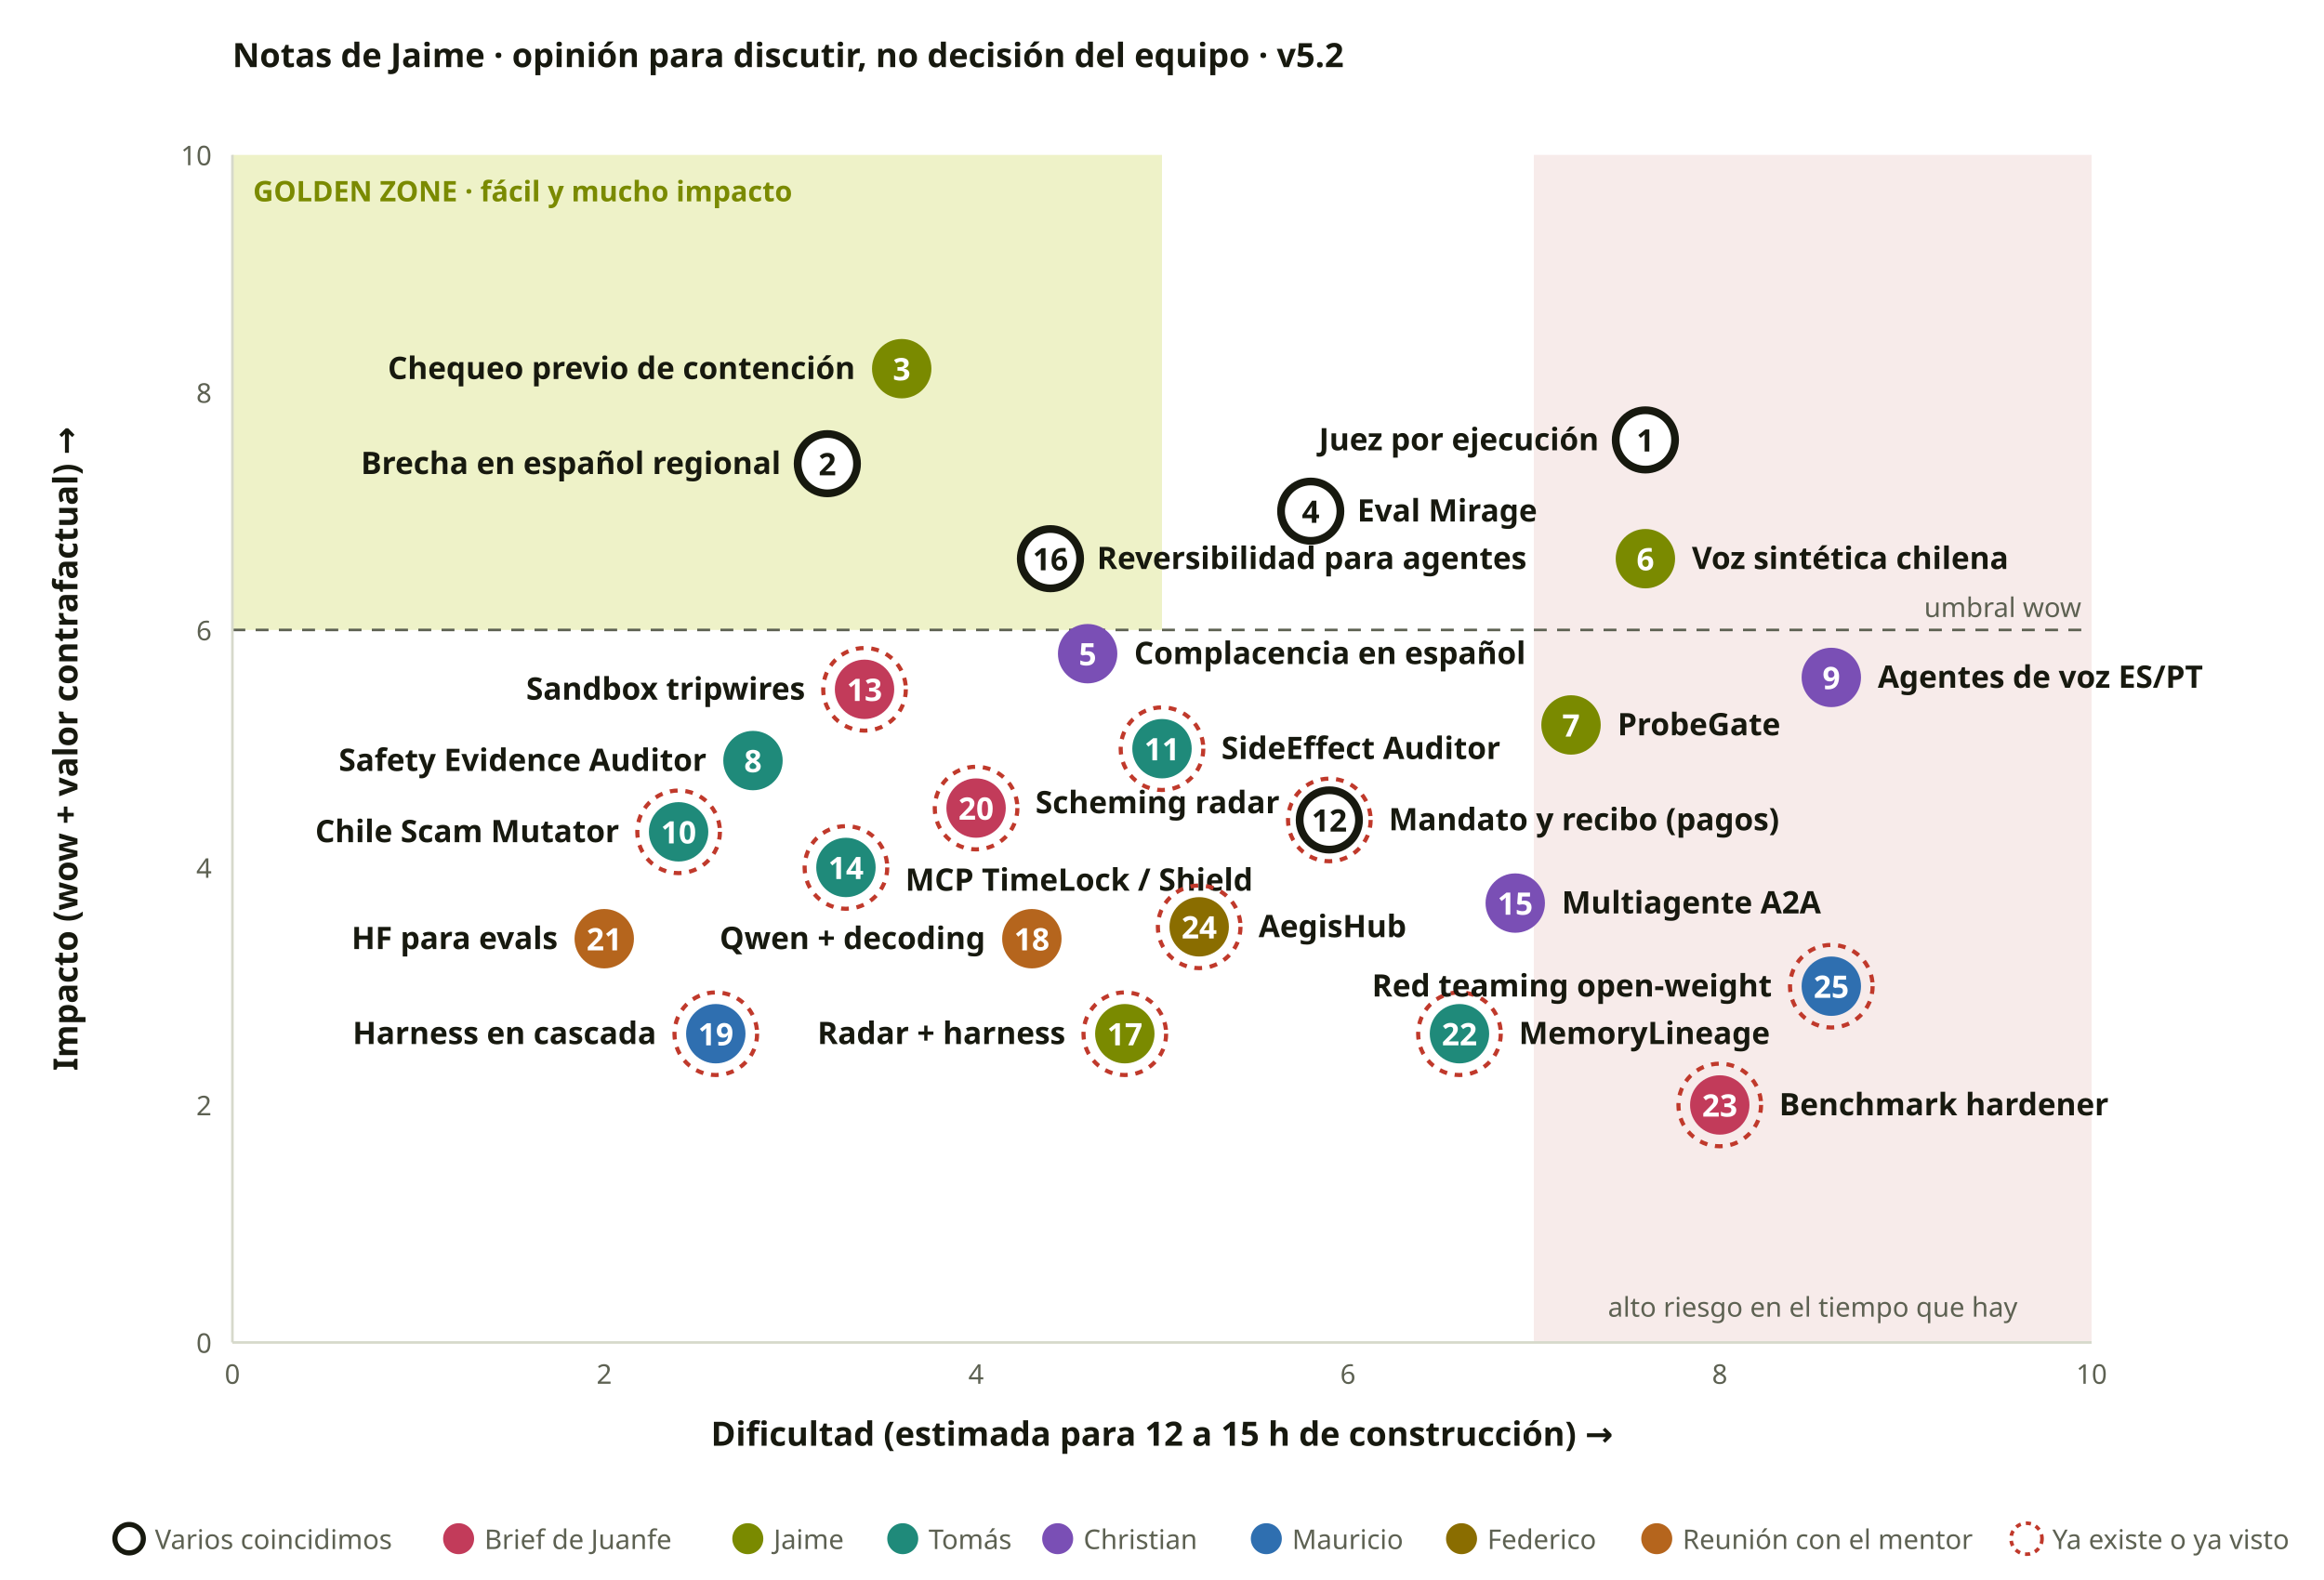
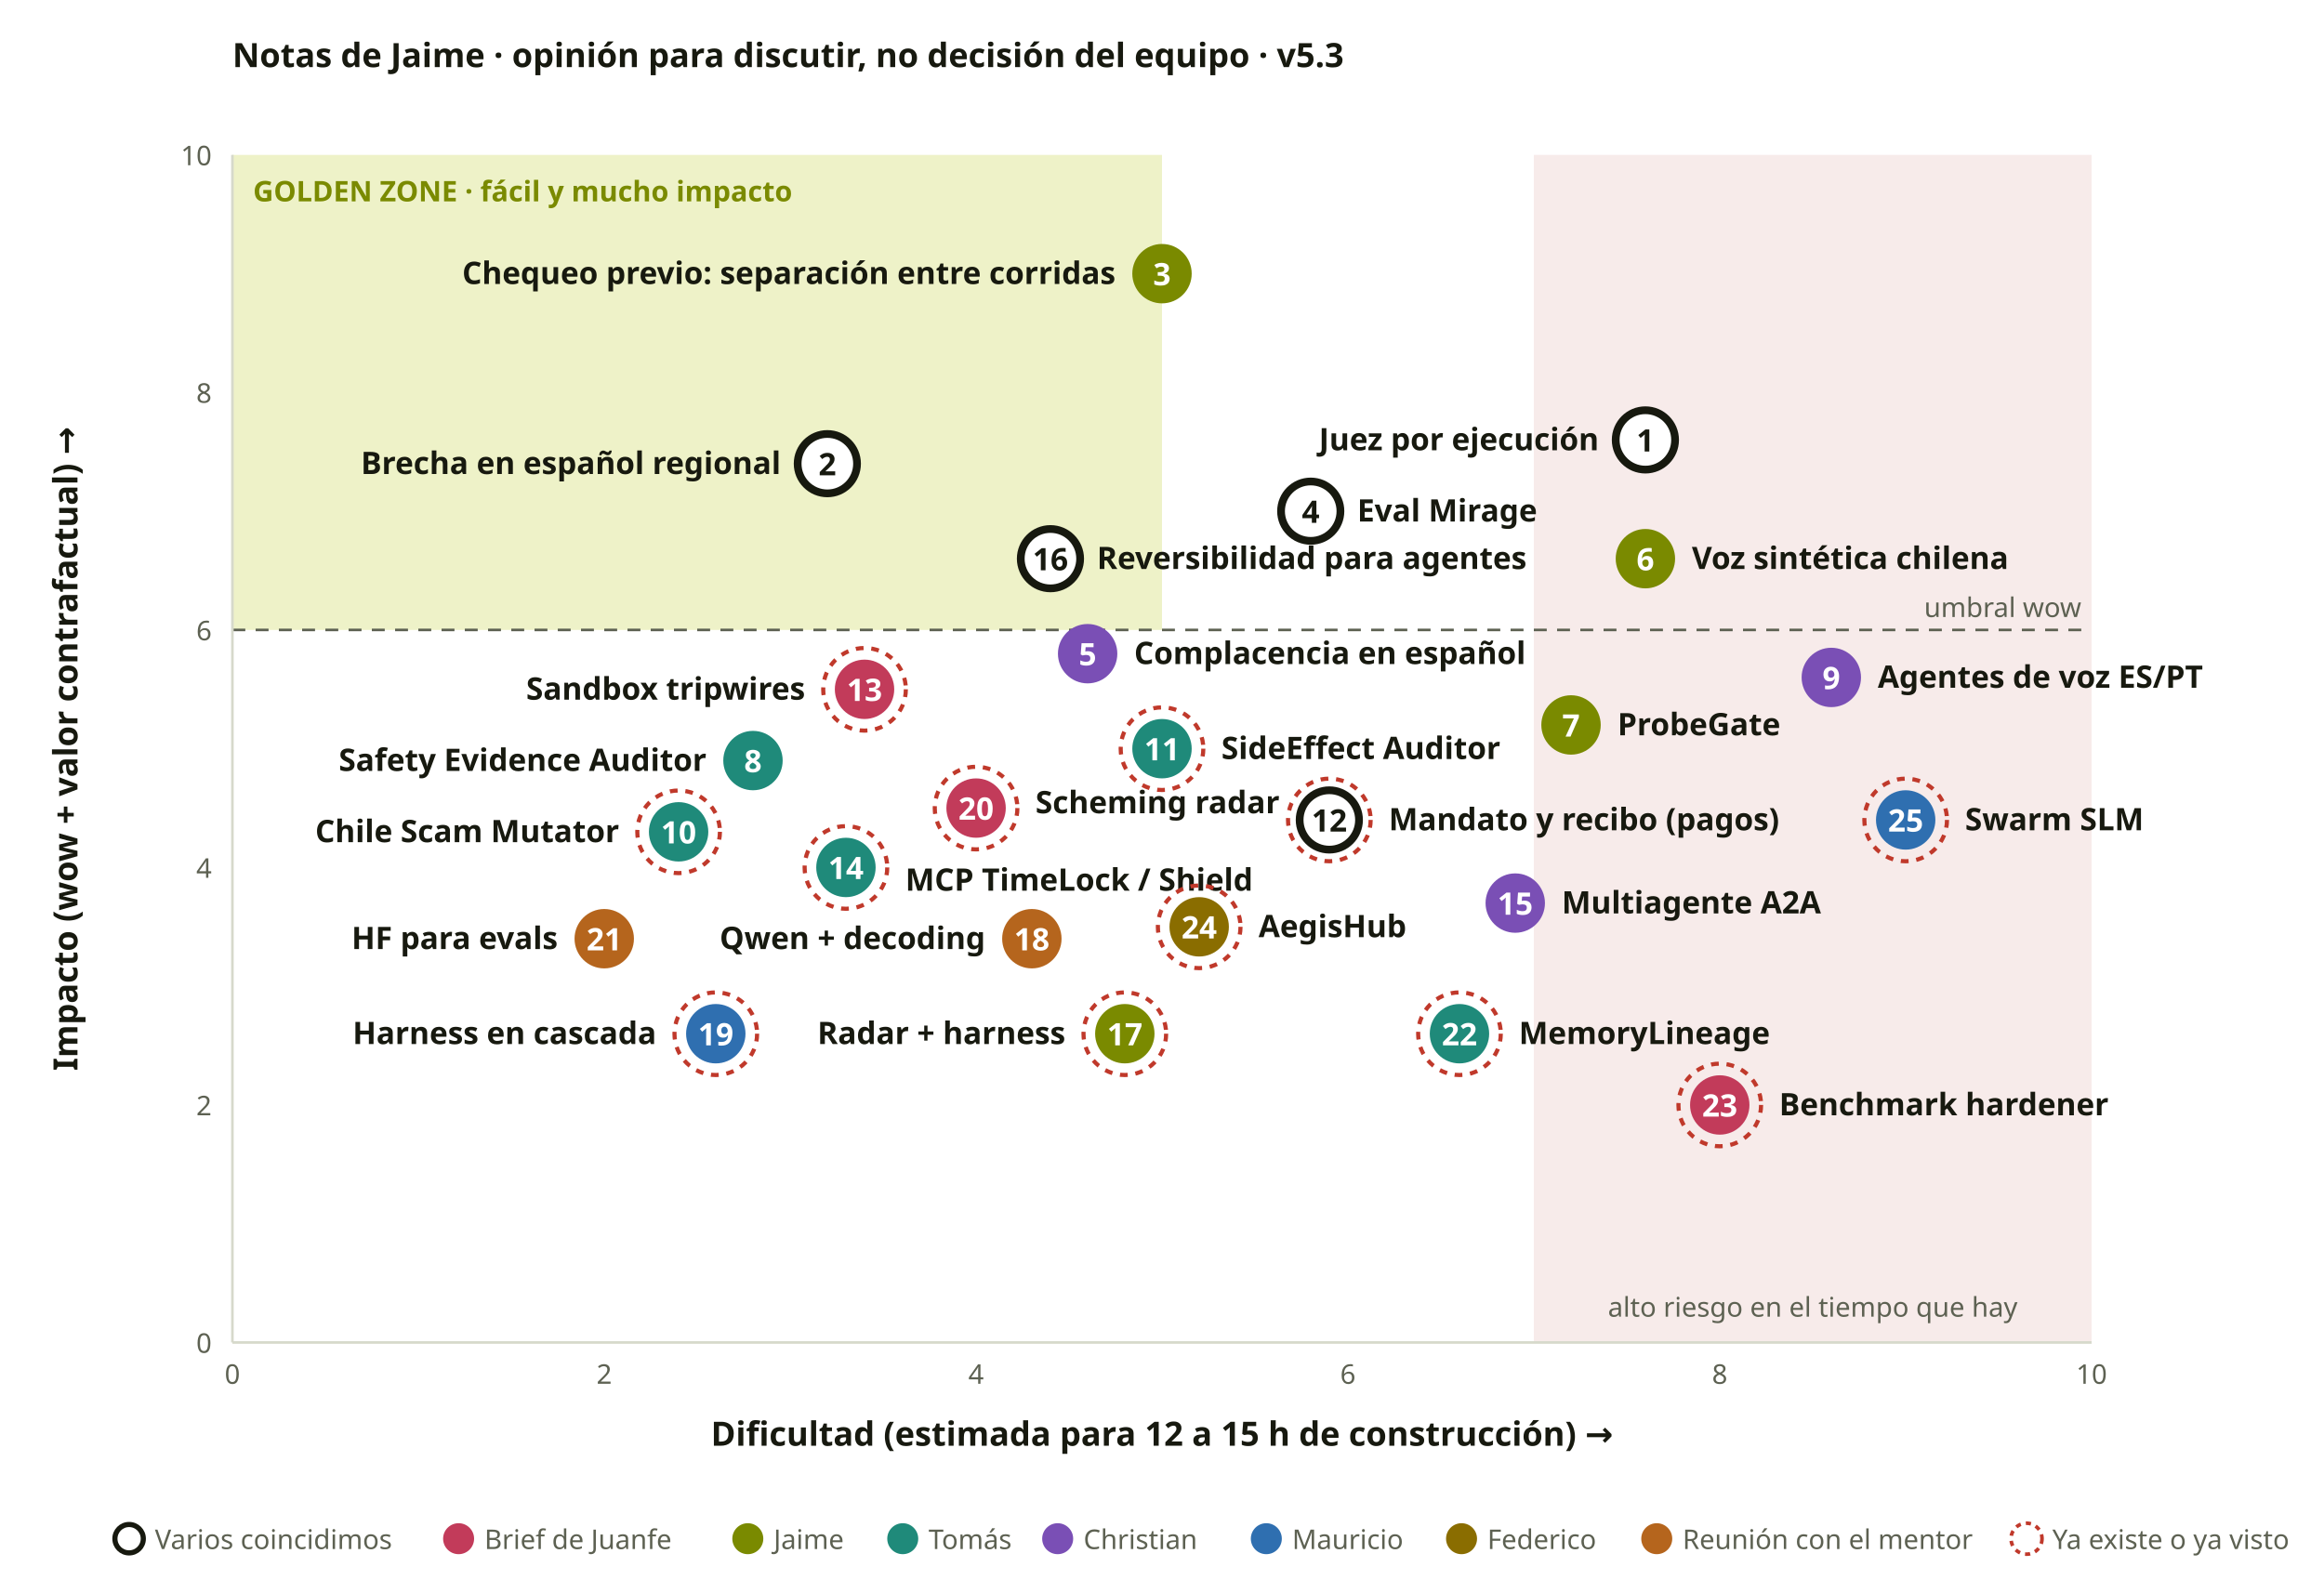
<svg xmlns="http://www.w3.org/2000/svg" width="900" height="612" viewBox="0 0 900 612" font-family="sans-serif">
  <rect width="900" height="612" fill="#ffffff" />
-   <text x="90" y="26" fill="#17190f" font-size="13" font-weight="700">Notas de Jaime · opinión para discutir, no decisión del equipo · v5.2</text>
+   <text x="90" y="26" fill="#17190f" font-size="13" font-weight="700">Notas de Jaime · opinión para discutir, no decisión del equipo · v5.3</text>
  <rect x="90" y="60" width="360" height="184" fill="#eef2c8" />
  <text x="98" y="78" fill="#7a8a00" font-size="11" font-weight="700">GOLDEN ZONE · fácil y mucho impacto</text>
  <rect x="594" y="60" width="216" height="460" fill="#f3e3e1" opacity=".7" />
  <text x="702.0" y="510" text-anchor="middle" fill="#5d6152" font-size="10.5">alto riesgo en el tiempo que hay</text>
  <line x1="90" y1="244" x2="810" y2="244" stroke="#5d6152" stroke-dasharray="5 4" />
  <text x="806" y="239" text-anchor="end" fill="#5d6152" font-size="10.5">umbral wow</text>
  <line x1="90" y1="520" x2="810" y2="520" stroke="#d6d9cb" />
  <line x1="90" y1="60" x2="90" y2="520" stroke="#d6d9cb" />
  <text x="90" y="536" text-anchor="middle" fill="#5d6152" font-size="10.5">0</text>
  <text x="82" y="524" text-anchor="end" fill="#5d6152" font-size="10.5">0</text>
  <text x="234" y="536" text-anchor="middle" fill="#5d6152" font-size="10.5">2</text>
  <text x="82" y="432" text-anchor="end" fill="#5d6152" font-size="10.5">2</text>
  <text x="378" y="536" text-anchor="middle" fill="#5d6152" font-size="10.5">4</text>
  <text x="82" y="340" text-anchor="end" fill="#5d6152" font-size="10.5">4</text>
  <text x="522" y="536" text-anchor="middle" fill="#5d6152" font-size="10.5">6</text>
  <text x="82" y="248" text-anchor="end" fill="#5d6152" font-size="10.5">6</text>
  <text x="666" y="536" text-anchor="middle" fill="#5d6152" font-size="10.5">8</text>
  <text x="82" y="156" text-anchor="end" fill="#5d6152" font-size="10.5">8</text>
  <text x="810" y="536" text-anchor="middle" fill="#5d6152" font-size="10.5">10</text>
  <text x="82" y="64" text-anchor="end" fill="#5d6152" font-size="10.5">10</text>
  <text x="450.0" y="560" text-anchor="middle" fill="#17190f" font-size="13" font-weight="700">Dificultad (estimada para 12 a 15 h de construcción) →</text>
  <text x="30" y="290.0" text-anchor="middle" fill="#17190f" font-size="13" font-weight="700" transform="rotate(-90 30 290.0)">Impacto (wow + valor contrafactual) →</text>
  <g font-size="12" font-weight="700">
    <circle cx="637.2" cy="170.4" r="11.5" fill="#ffffff" stroke="#17190f" stroke-width="3" />
    <text x="637.2" y="174.9" text-anchor="middle" fill="#17190f">1</text>
    <text x="619.2" y="174.4" text-anchor="end" fill="#17190f">Juez por ejecución</text>
    <circle cx="320.4" cy="179.6" r="11.5" fill="#ffffff" stroke="#17190f" stroke-width="3" />
    <text x="320.4" y="184.1" text-anchor="middle" fill="#17190f">2</text>
    <text x="302.4" y="183.6" text-anchor="end" fill="#17190f">Brecha en español regional</text>
-     <circle cx="349.2" cy="142.8" r="11.5" fill="#7a8a00" />
-     <text x="349.2" y="147.3" text-anchor="middle" fill="#ffffff">3</text>
-     <text x="331.2" y="146.8" text-anchor="end" fill="#17190f">Chequeo previo de contención</text>
+     <circle cx="450.0" cy="106.0" r="11.5" fill="#7a8a00" />
+     <text x="450.0" y="110.5" text-anchor="middle" fill="#ffffff">3</text>
+     <text x="432.0" y="110.0" text-anchor="end" fill="#17190f">Chequeo previo: separación entre corridas</text>
    <circle cx="507.6" cy="198.0" r="11.5" fill="#ffffff" stroke="#17190f" stroke-width="3" />
    <text x="507.6" y="202.5" text-anchor="middle" fill="#17190f">4</text>
    <text x="525.6" y="202.0" fill="#17190f">Eval Mirage</text>
    <circle cx="421.2" cy="253.2" r="11.5" fill="#7a4fb5" />
    <text x="421.2" y="257.7" text-anchor="middle" fill="#ffffff">5</text>
    <text x="439.2" y="257.2" fill="#17190f">Complacencia en español</text>
    <circle cx="637.2" cy="216.4" r="11.5" fill="#7a8a00" />
    <text x="637.2" y="220.9" text-anchor="middle" fill="#ffffff">6</text>
    <text x="655.2" y="220.4" fill="#17190f">Voz sintética chilena</text>
    <circle cx="608.4" cy="280.8" r="11.5" fill="#7a8a00" />
    <text x="608.4" y="285.3" text-anchor="middle" fill="#ffffff">7</text>
    <text x="626.4" y="284.8" fill="#17190f">ProbeGate</text>
    <circle cx="291.6" cy="294.6" r="11.5" fill="#1f8a7a" />
    <text x="291.6" y="299.1" text-anchor="middle" fill="#ffffff">8</text>
    <text x="273.6" y="298.6" text-anchor="end" fill="#17190f">Safety Evidence Auditor</text>
    <circle cx="709.2" cy="262.4" r="11.5" fill="#7a4fb5" />
    <text x="709.2" y="266.9" text-anchor="middle" fill="#ffffff">9</text>
    <text x="727.2" y="266.4" fill="#17190f">Agentes de voz ES/PT</text>
    <circle cx="262.8" cy="322.2" r="16" fill="none" stroke="#c0392b" stroke-width="1.6" stroke-dasharray="3 3" />
    <circle cx="262.8" cy="322.2" r="11.5" fill="#1f8a7a" />
    <text x="262.8" y="326.7" text-anchor="middle" fill="#ffffff">10</text>
    <text x="239.8" y="326.2" text-anchor="end" fill="#17190f">Chile Scam Mutator</text>
    <circle cx="450.0" cy="290.0" r="16" fill="none" stroke="#c0392b" stroke-width="1.6" stroke-dasharray="3 3" />
    <circle cx="450.0" cy="290.0" r="11.5" fill="#1f8a7a" />
    <text x="450.0" y="294.5" text-anchor="middle" fill="#ffffff">11</text>
    <text x="473.0" y="294.0" fill="#17190f">SideEffect Auditor</text>
    <circle cx="514.8" cy="317.6" r="16" fill="none" stroke="#c0392b" stroke-width="1.6" stroke-dasharray="3 3" />
    <circle cx="514.8" cy="317.6" r="11.5" fill="#ffffff" stroke="#17190f" stroke-width="3" />
    <text x="514.8" y="322.1" text-anchor="middle" fill="#17190f">12</text>
    <text x="537.8" y="321.6" fill="#17190f">Mandato y recibo (pagos)</text>
    <circle cx="334.8" cy="267.0" r="16" fill="none" stroke="#c0392b" stroke-width="1.6" stroke-dasharray="3 3" />
    <circle cx="334.8" cy="267.0" r="11.5" fill="#c23b5a" />
    <text x="334.8" y="271.5" text-anchor="middle" fill="#ffffff">13</text>
    <text x="311.8" y="271.0" text-anchor="end" fill="#17190f">Sandbox tripwires</text>
    <circle cx="327.6" cy="336.0" r="16" fill="none" stroke="#c0392b" stroke-width="1.6" stroke-dasharray="3 3" />
    <circle cx="327.6" cy="336.0" r="11.5" fill="#1f8a7a" />
    <text x="327.6" y="340.5" text-anchor="middle" fill="#ffffff">14</text>
    <text x="350.6" y="345.0" fill="#17190f">MCP TimeLock / Shield</text>
    <circle cx="586.8" cy="349.8" r="11.5" fill="#7a4fb5" />
    <text x="586.8" y="354.3" text-anchor="middle" fill="#ffffff">15</text>
    <text x="604.8" y="353.8" fill="#17190f">Multiagente A2A</text>
    <circle cx="406.8" cy="216.4" r="11.5" fill="#ffffff" stroke="#17190f" stroke-width="3" />
    <text x="406.8" y="220.9" text-anchor="middle" fill="#17190f">16</text>
    <text x="424.8" y="220.4" fill="#17190f">Reversibilidad para agentes</text>
    <circle cx="435.6" cy="400.4" r="16" fill="none" stroke="#c0392b" stroke-width="1.6" stroke-dasharray="3 3" />
    <circle cx="435.6" cy="400.4" r="11.5" fill="#7a8a00" />
    <text x="435.6" y="404.9" text-anchor="middle" fill="#ffffff">17</text>
    <text x="412.6" y="404.4" text-anchor="end" fill="#17190f">Radar + harness</text>
    <circle cx="399.6" cy="363.6" r="11.5" fill="#b5651d" />
    <text x="399.6" y="368.1" text-anchor="middle" fill="#ffffff">18</text>
    <text x="381.6" y="367.6" text-anchor="end" fill="#17190f">Qwen + decoding</text>
    <circle cx="277.2" cy="400.4" r="16" fill="none" stroke="#c0392b" stroke-width="1.6" stroke-dasharray="3 3" />
    <circle cx="277.2" cy="400.4" r="11.5" fill="#2f6fb0" />
    <text x="277.2" y="404.9" text-anchor="middle" fill="#ffffff">19</text>
    <text x="254.2" y="404.4" text-anchor="end" fill="#17190f">Harness en cascada</text>
    <circle cx="378.0" cy="313.0" r="16" fill="none" stroke="#c0392b" stroke-width="1.6" stroke-dasharray="3 3" />
    <circle cx="378.0" cy="313.0" r="11.5" fill="#c23b5a" />
    <text x="378.0" y="317.5" text-anchor="middle" fill="#ffffff">20</text>
    <text x="401.0" y="315.0" fill="#17190f">Scheming radar</text>
    <circle cx="234.0" cy="363.6" r="11.5" fill="#b5651d" />
    <text x="234.0" y="368.1" text-anchor="middle" fill="#ffffff">21</text>
    <text x="216.0" y="367.6" text-anchor="end" fill="#17190f">HF para evals</text>
    <circle cx="565.2" cy="400.4" r="16" fill="none" stroke="#c0392b" stroke-width="1.6" stroke-dasharray="3 3" />
    <circle cx="565.2" cy="400.4" r="11.5" fill="#1f8a7a" />
    <text x="565.2" y="404.9" text-anchor="middle" fill="#ffffff">22</text>
    <text x="588.2" y="404.4" fill="#17190f">MemoryLineage</text>
    <circle cx="666.0" cy="428.0" r="16" fill="none" stroke="#c0392b" stroke-width="1.6" stroke-dasharray="3 3" />
    <circle cx="666.0" cy="428.0" r="11.5" fill="#c23b5a" />
    <text x="666.0" y="432.5" text-anchor="middle" fill="#ffffff">23</text>
    <text x="689.0" y="432.0" fill="#17190f">Benchmark hardener</text>
    <circle cx="464.4" cy="359.0" r="16" fill="none" stroke="#c0392b" stroke-width="1.6" stroke-dasharray="3 3" />
    <circle cx="464.4" cy="359.0" r="11.5" fill="#8a6d00" />
    <text x="464.4" y="363.5" text-anchor="middle" fill="#ffffff">24</text>
    <text x="487.4" y="363.0" fill="#17190f">AegisHub</text>
-     <circle cx="709.2" cy="382.0" r="16" fill="none" stroke="#c0392b" stroke-width="1.6" stroke-dasharray="3 3" />
-     <circle cx="709.2" cy="382.0" r="11.5" fill="#2f6fb0" />
-     <text x="709.2" y="386.5" text-anchor="middle" fill="#ffffff">25</text>
-     <text x="686.2" y="386.0" text-anchor="end" fill="#17190f">Red teaming open-weight</text>
+     <circle cx="738.0" cy="317.6" r="16" fill="none" stroke="#c0392b" stroke-width="1.6" stroke-dasharray="3 3" />
+     <circle cx="738.0" cy="317.6" r="11.5" fill="#2f6fb0" />
+     <text x="738.0" y="322.1" text-anchor="middle" fill="#ffffff">25</text>
+     <text x="761.0" y="321.6" fill="#17190f">Swarm SLM</text>
  </g>
  <circle cx="50" cy="596" r="5.5" fill="#ffffff" stroke="#17190f" stroke-width="2" />
  <text x="60" y="600" fill="#5d6152" font-size="10.5">Varios coincidimos</text>
  <circle cx="177.6" cy="596" r="6" fill="#c23b5a" />
  <text x="187.6" y="600" fill="#5d6152" font-size="10.5">Brief de Juanfe</text>
  <circle cx="289.6" cy="596" r="6" fill="#7a8a00" />
  <text x="299.6" y="600" fill="#5d6152" font-size="10.5">Jaime</text>
  <circle cx="349.6" cy="596" r="6" fill="#1f8a7a" />
  <text x="359.6" y="600" fill="#5d6152" font-size="10.5">Tomás</text>
  <circle cx="409.6" cy="596" r="6" fill="#7a4fb5" />
  <text x="419.6" y="600" fill="#5d6152" font-size="10.5">Christian</text>
  <circle cx="490.4" cy="596" r="6" fill="#2f6fb0" />
  <text x="500.4" y="600" fill="#5d6152" font-size="10.5">Mauricio</text>
  <circle cx="566.0" cy="596" r="6" fill="#8a6d00" />
  <text x="576.0" y="600" fill="#5d6152" font-size="10.5">Federico</text>
  <circle cx="641.6" cy="596" r="6" fill="#b5651d" />
  <text x="651.6" y="600" fill="#5d6152" font-size="10.5">Reunión con el mentor</text>
  <circle cx="784.8" cy="596" r="6" fill="none" stroke="#c0392b" stroke-width="1.4" stroke-dasharray="2 2" />
  <text x="794.8" y="600" fill="#5d6152" font-size="10.5">Ya existe o ya visto</text>
</svg>
